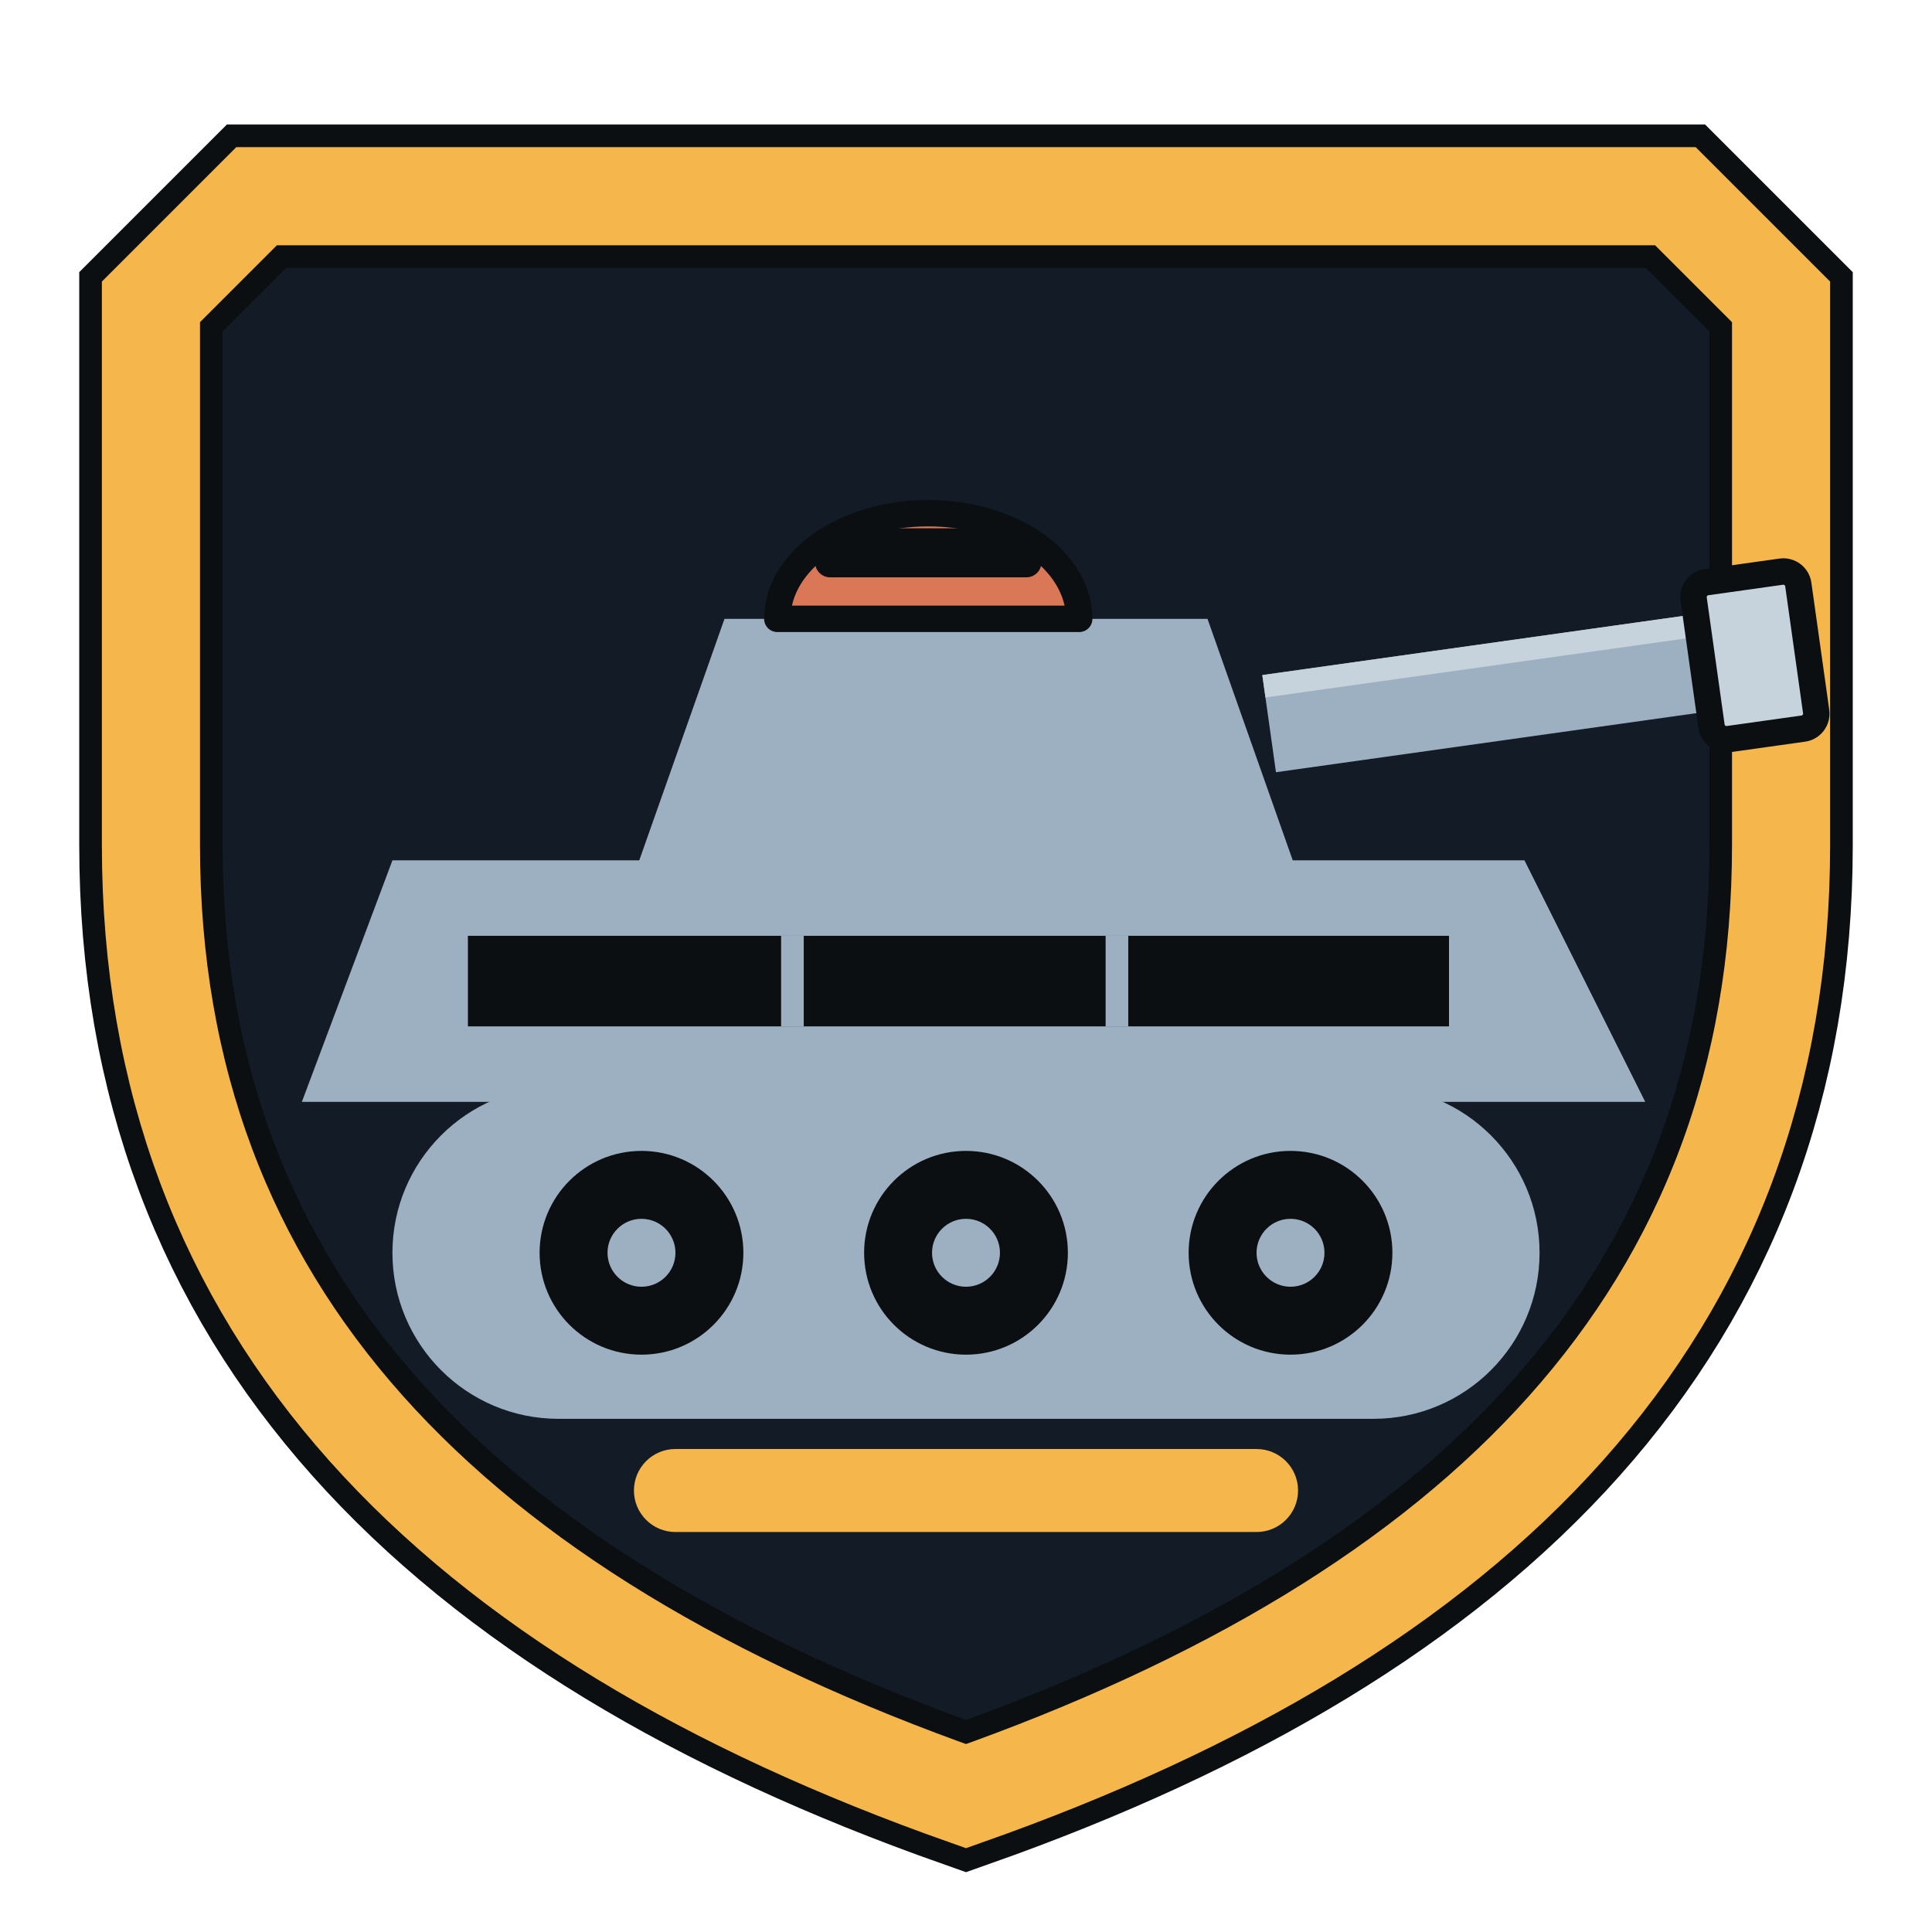
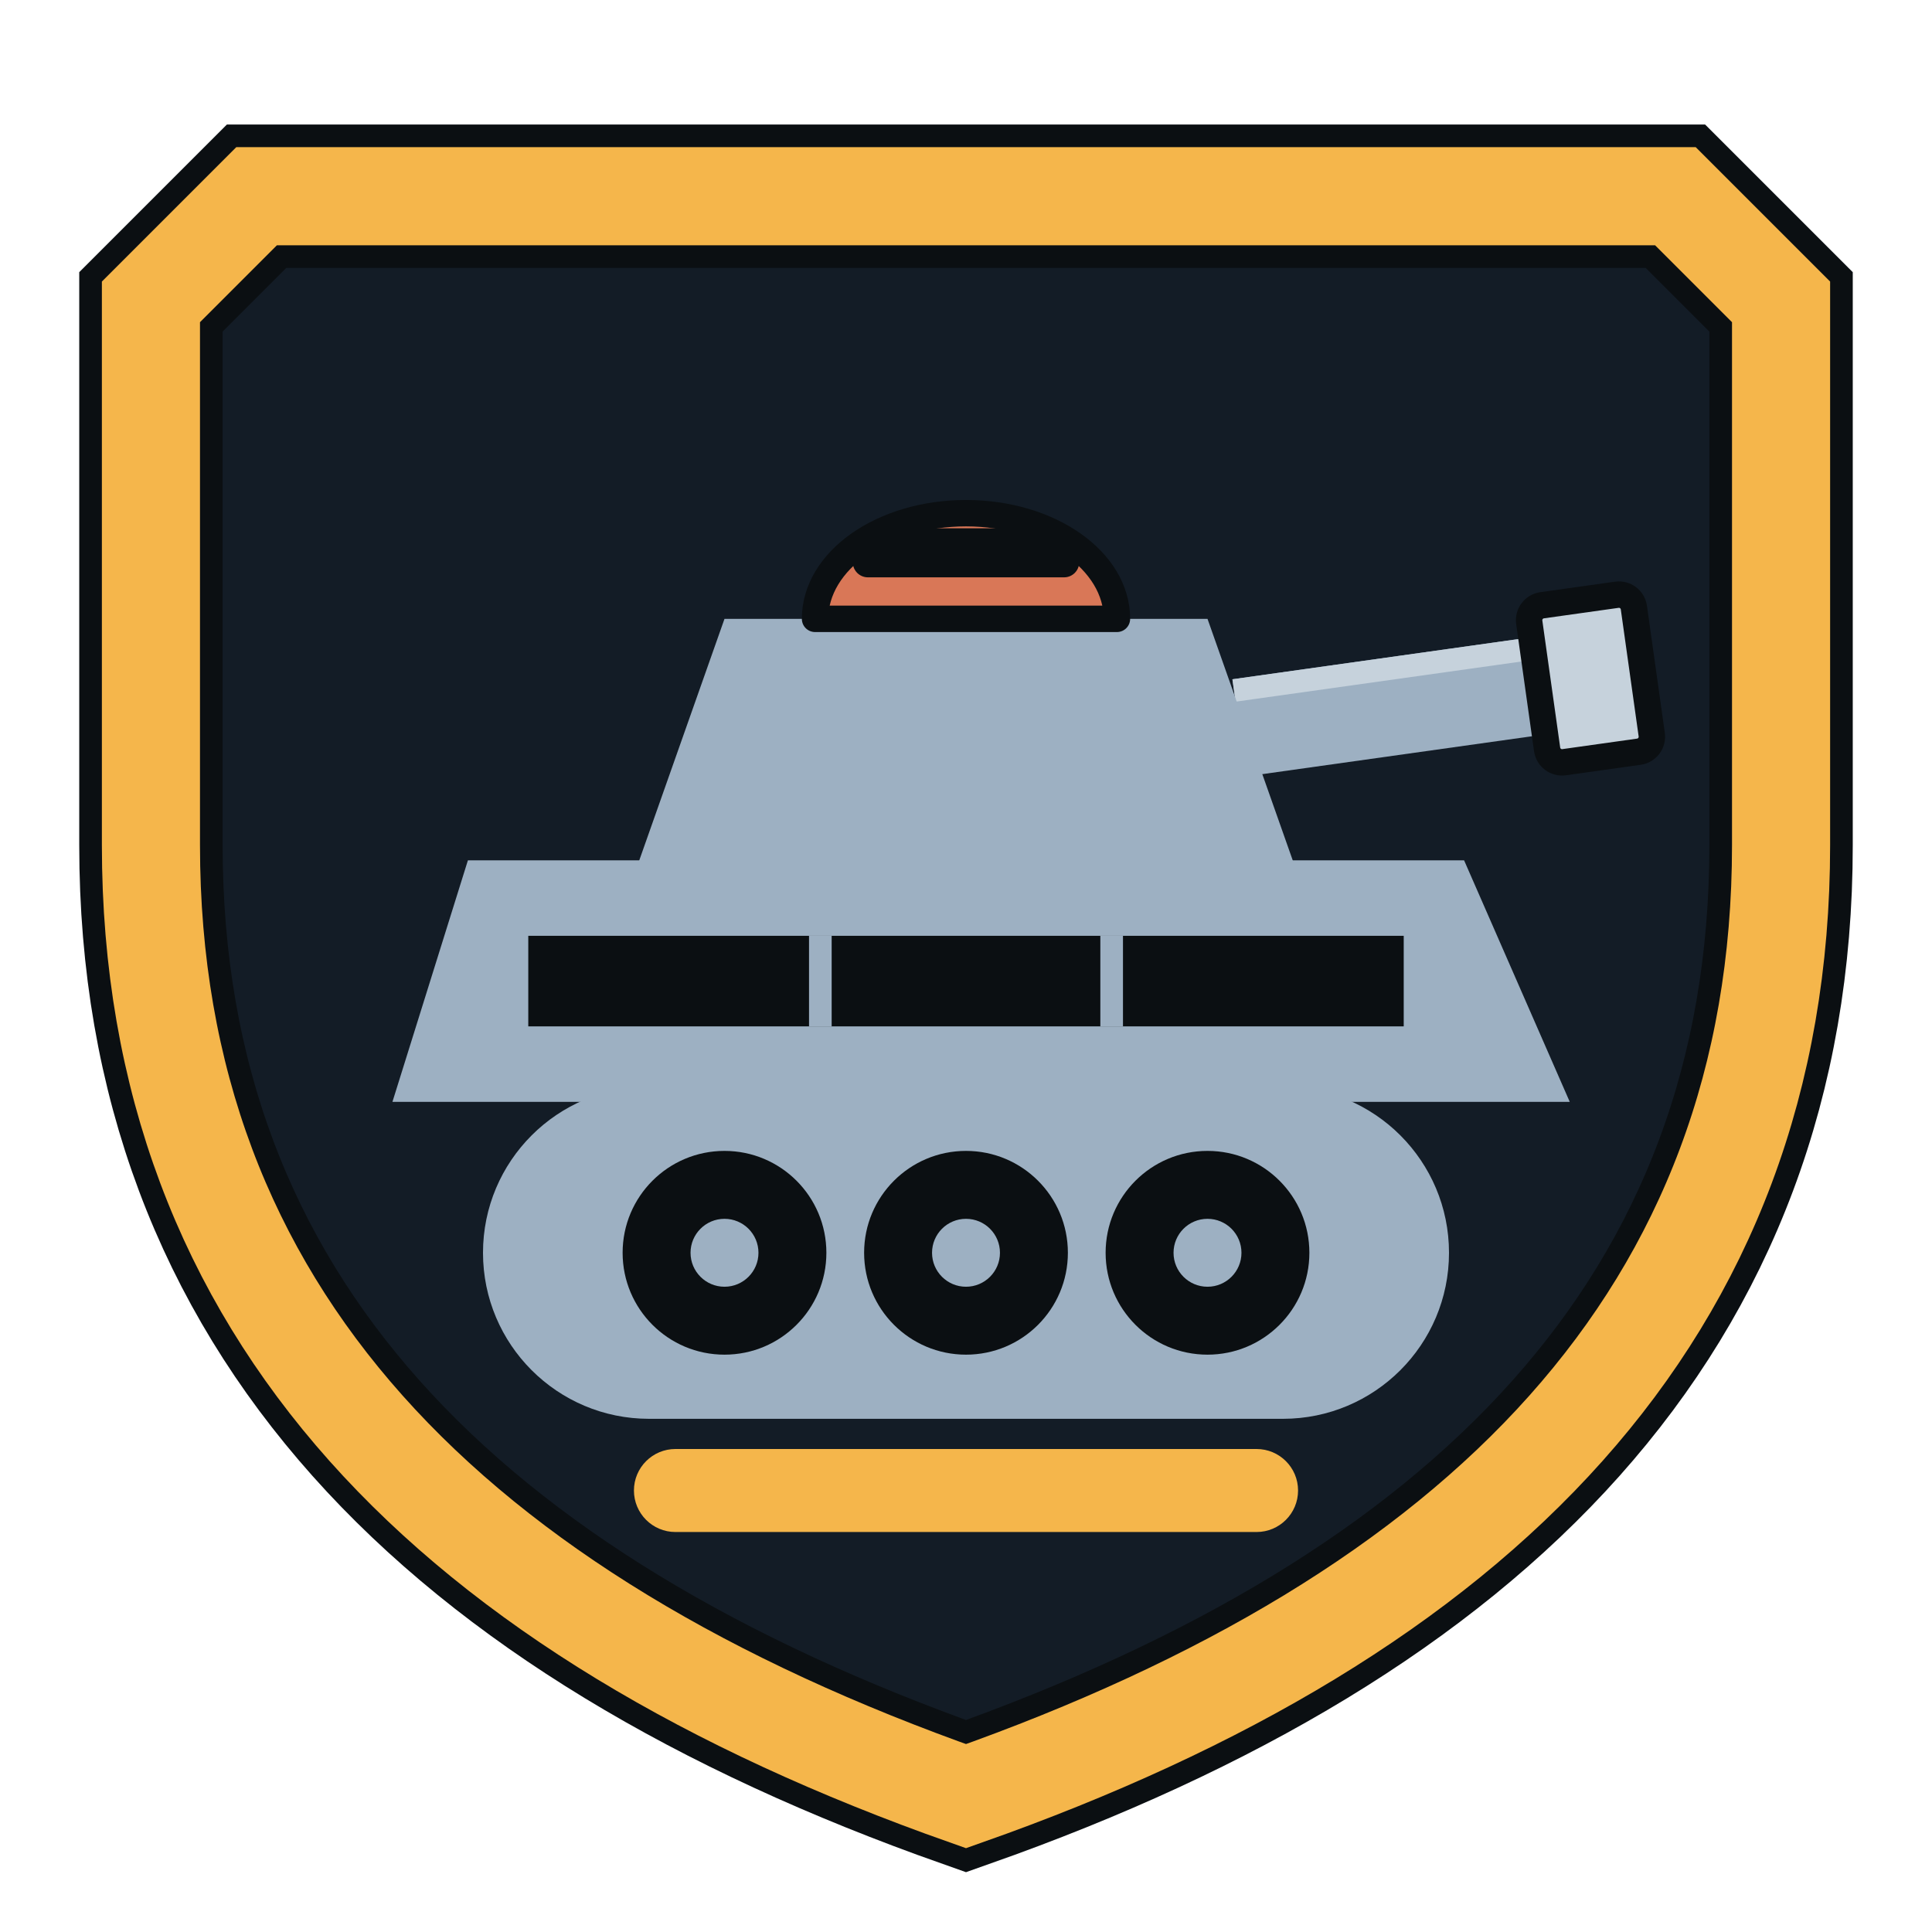
<svg xmlns="http://www.w3.org/2000/svg" viewBox="0 0 256 256" role="img" aria-label="Claude of Tanks">
  <path d="M34 26 H222 L236 40 V112 C236 174 196 214 128 238 C60 214 20 174 20 112 V40 Z" fill="#131c26" stroke="#0b0f12" stroke-width="19" stroke-linejoin="miter" />
  <path d="M34 26 H222 L236 40 V112 C236 174 196 214 128 238 C60 214 20 174 20 112 V40 Z" fill="none" stroke="#f5b64b" stroke-width="13" stroke-linejoin="miter" />
  <rect x="84" y="192" width="88" height="11" rx="5.5" fill="#f5b64b" />
  <g transform="rotate(-8 178 94)">
-     <rect x="168" y="88" width="62" height="13" fill="#9db0c2" />
-     <rect x="168" y="88" width="62" height="3" fill="#c6d2dc" />
-     <rect x="226" y="84" width="14" height="21" rx="2" fill="#c6d2dc" stroke="#0b0f12" stroke-width="3.5" />
+     <rect x="164" y="88" width="44" height="13" fill="#9db0c2" />
+     <rect x="164" y="88" width="44" height="3" fill="#c6d2dc" />
+     <rect x="204" y="84" width="14" height="21" rx="2" fill="#c6d2dc" stroke="#0b0f12" stroke-width="3.5" />
  </g>
  <path d="M84 116 96 82h64l12 34Z" fill="#9db0c2" />
-   <path d="M103 82a20 14 0 0 1 40 0Z" fill="#D97757" stroke="#0b0f12" stroke-width="3.5" stroke-linejoin="round" />
-   <rect x="108" y="70" width="30" height="6.5" rx="2" fill="#0b0f12" />
-   <path d="M40 146 52 114h150l16 32Z" fill="#9db0c2" />
-   <rect x="62" y="124" width="130" height="12" fill="#0b0f12" />
-   <path d="M105 124v12M148 124v12" stroke="#9db0c2" stroke-width="3" fill="none" />
-   <rect x="52" y="144" width="152" height="44" rx="22" fill="#9db0c2" />
+   <path d="M108 82a20 14 0 0 1 40 0Z" fill="#D97757" stroke="#0b0f12" stroke-width="3.5" stroke-linejoin="round" />
+   <rect x="113" y="70" width="30" height="6.5" rx="2" fill="#0b0f12" />
+   <path d="M52 146 62 114h132l14 32Z" fill="#9db0c2" />
+   <rect x="70" y="124" width="116" height="12" fill="#0b0f12" />
+   <path d="M108.7 124v12M147.3 124v12" stroke="#9db0c2" stroke-width="3" fill="none" />
+   <rect x="64" y="144" width="128" height="44" rx="22" fill="#9db0c2" />
  <g fill="#0b0f12">
-     <circle cx="85" cy="166" r="13.5" />
+     <circle cx="96" cy="166" r="13.5" />
    <circle cx="128" cy="166" r="13.5" />
-     <circle cx="171" cy="166" r="13.5" />
+     <circle cx="160" cy="166" r="13.5" />
  </g>
  <g fill="#9db0c2">
-     <circle cx="85" cy="166" r="4.5" />
+     <circle cx="96" cy="166" r="4.5" />
    <circle cx="128" cy="166" r="4.5" />
-     <circle cx="171" cy="166" r="4.5" />
+     <circle cx="160" cy="166" r="4.5" />
  </g>
</svg>
